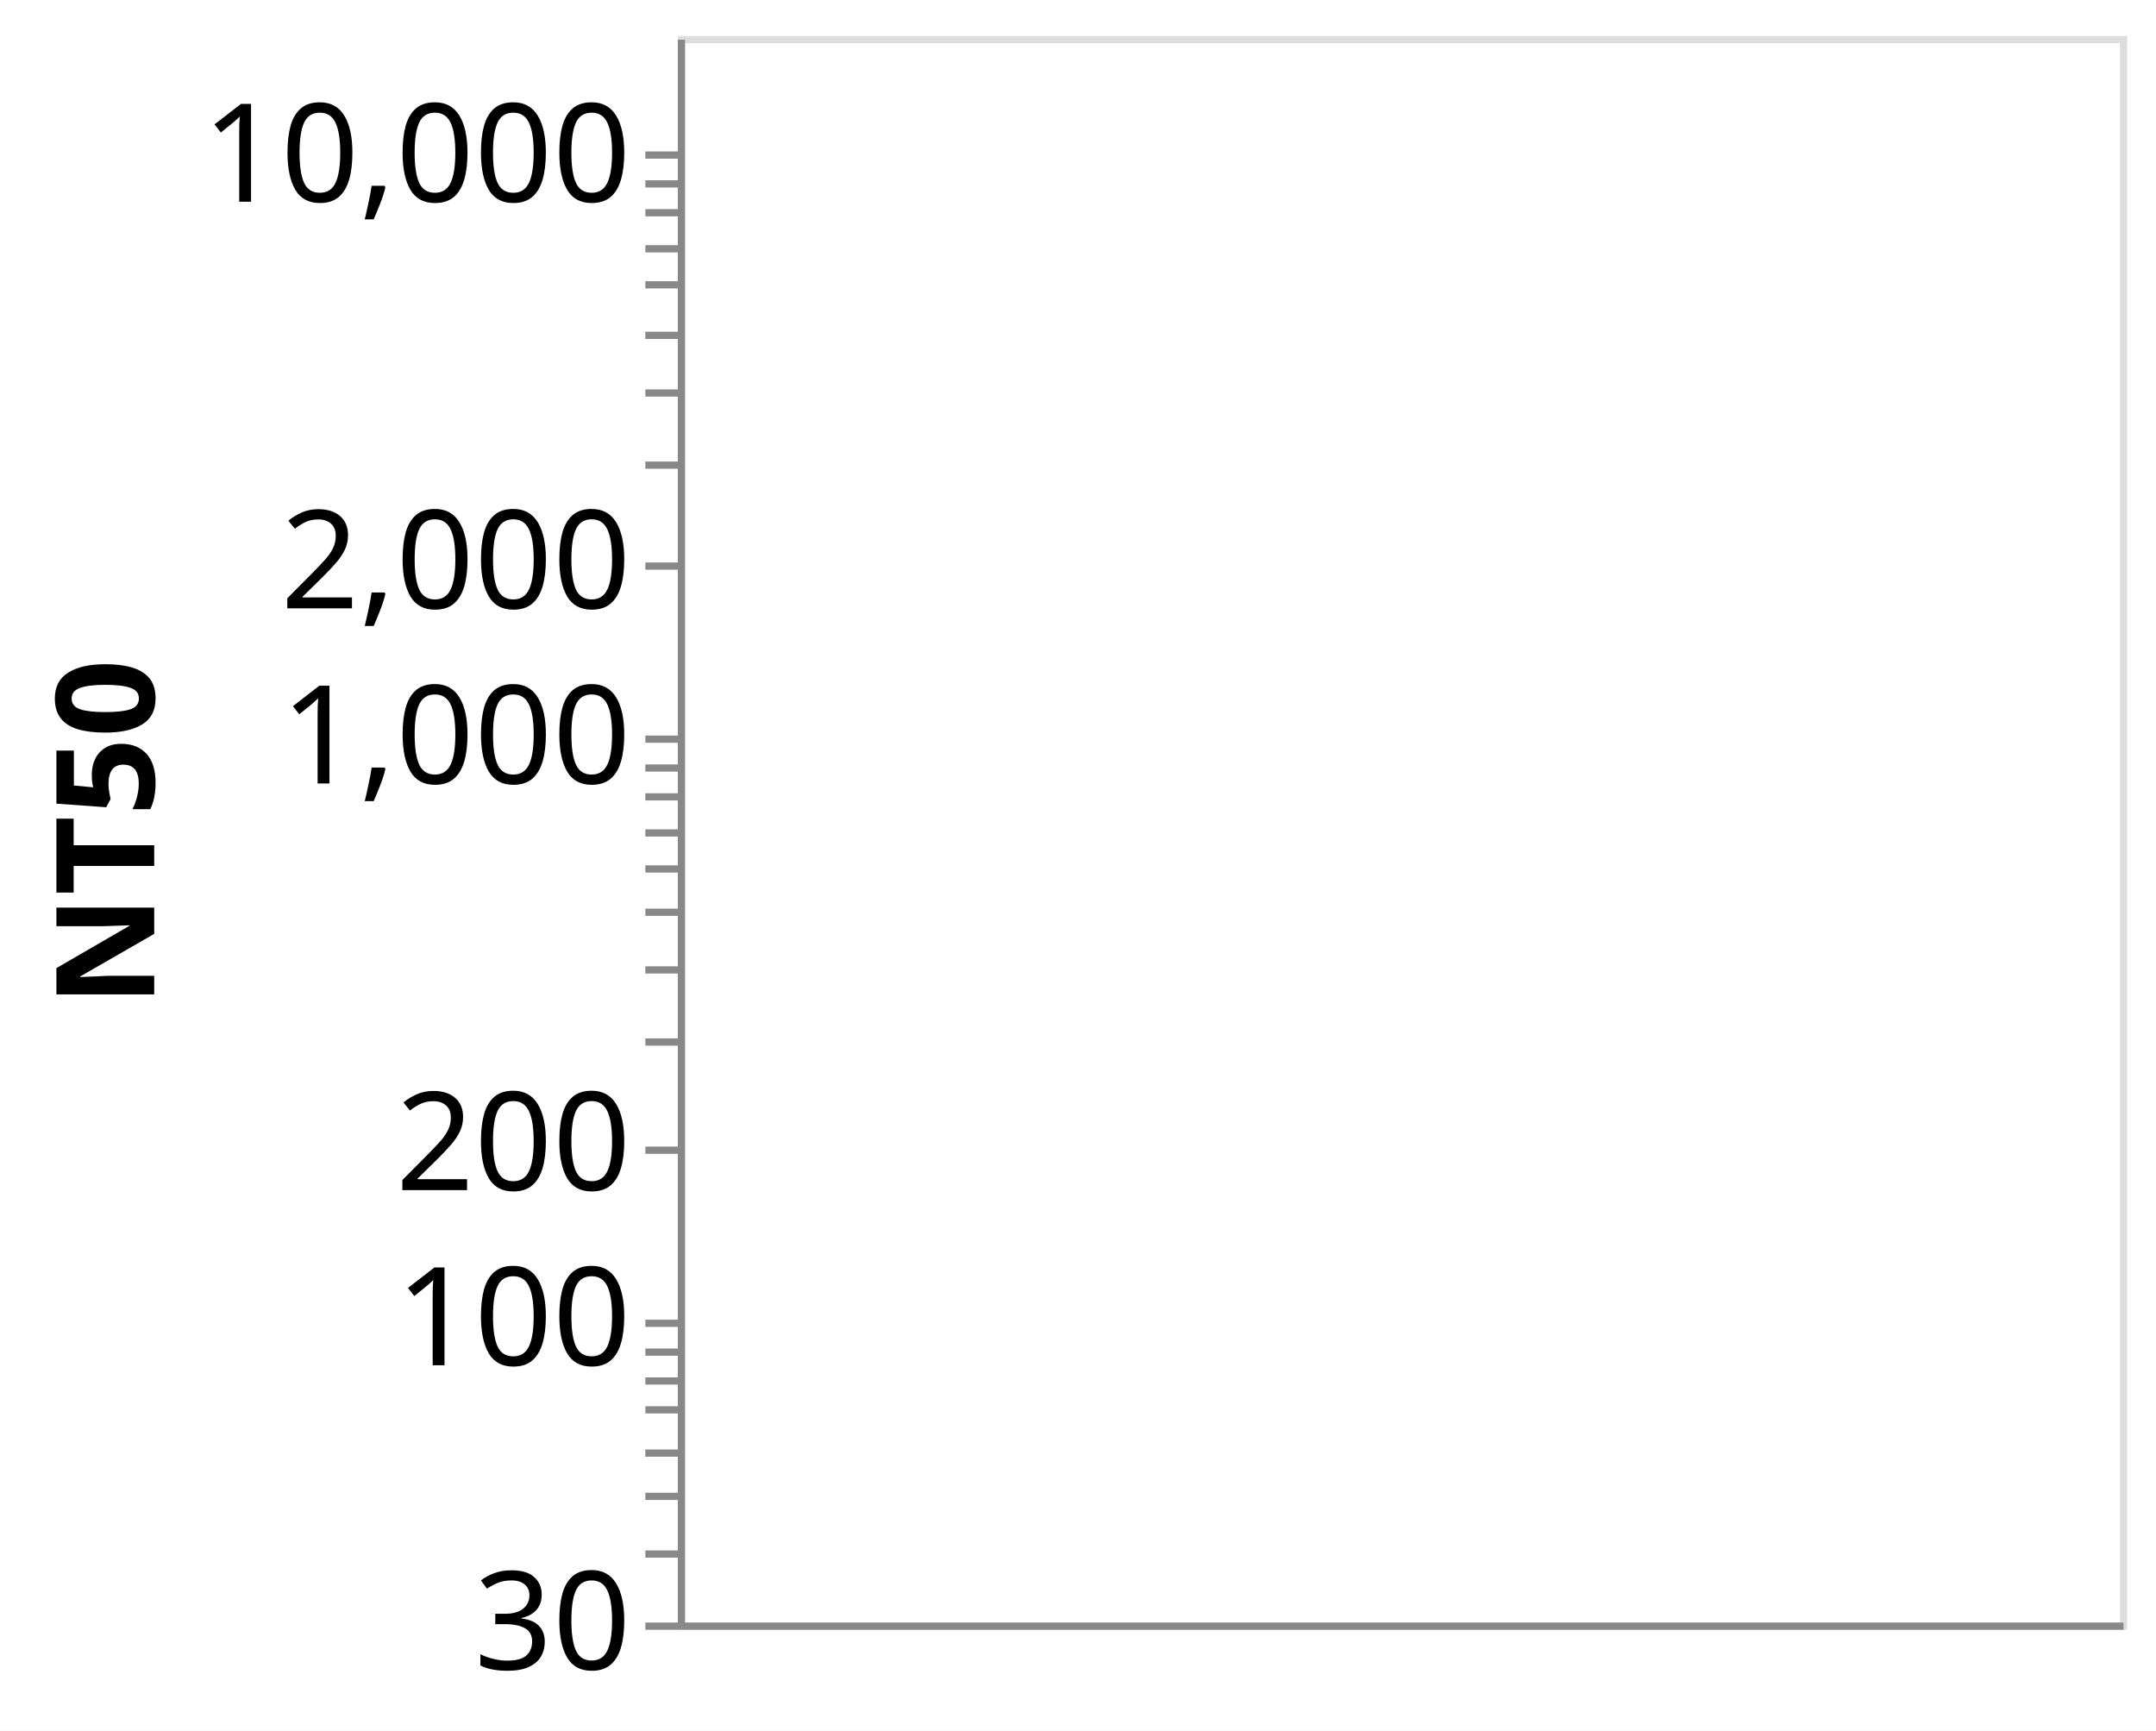
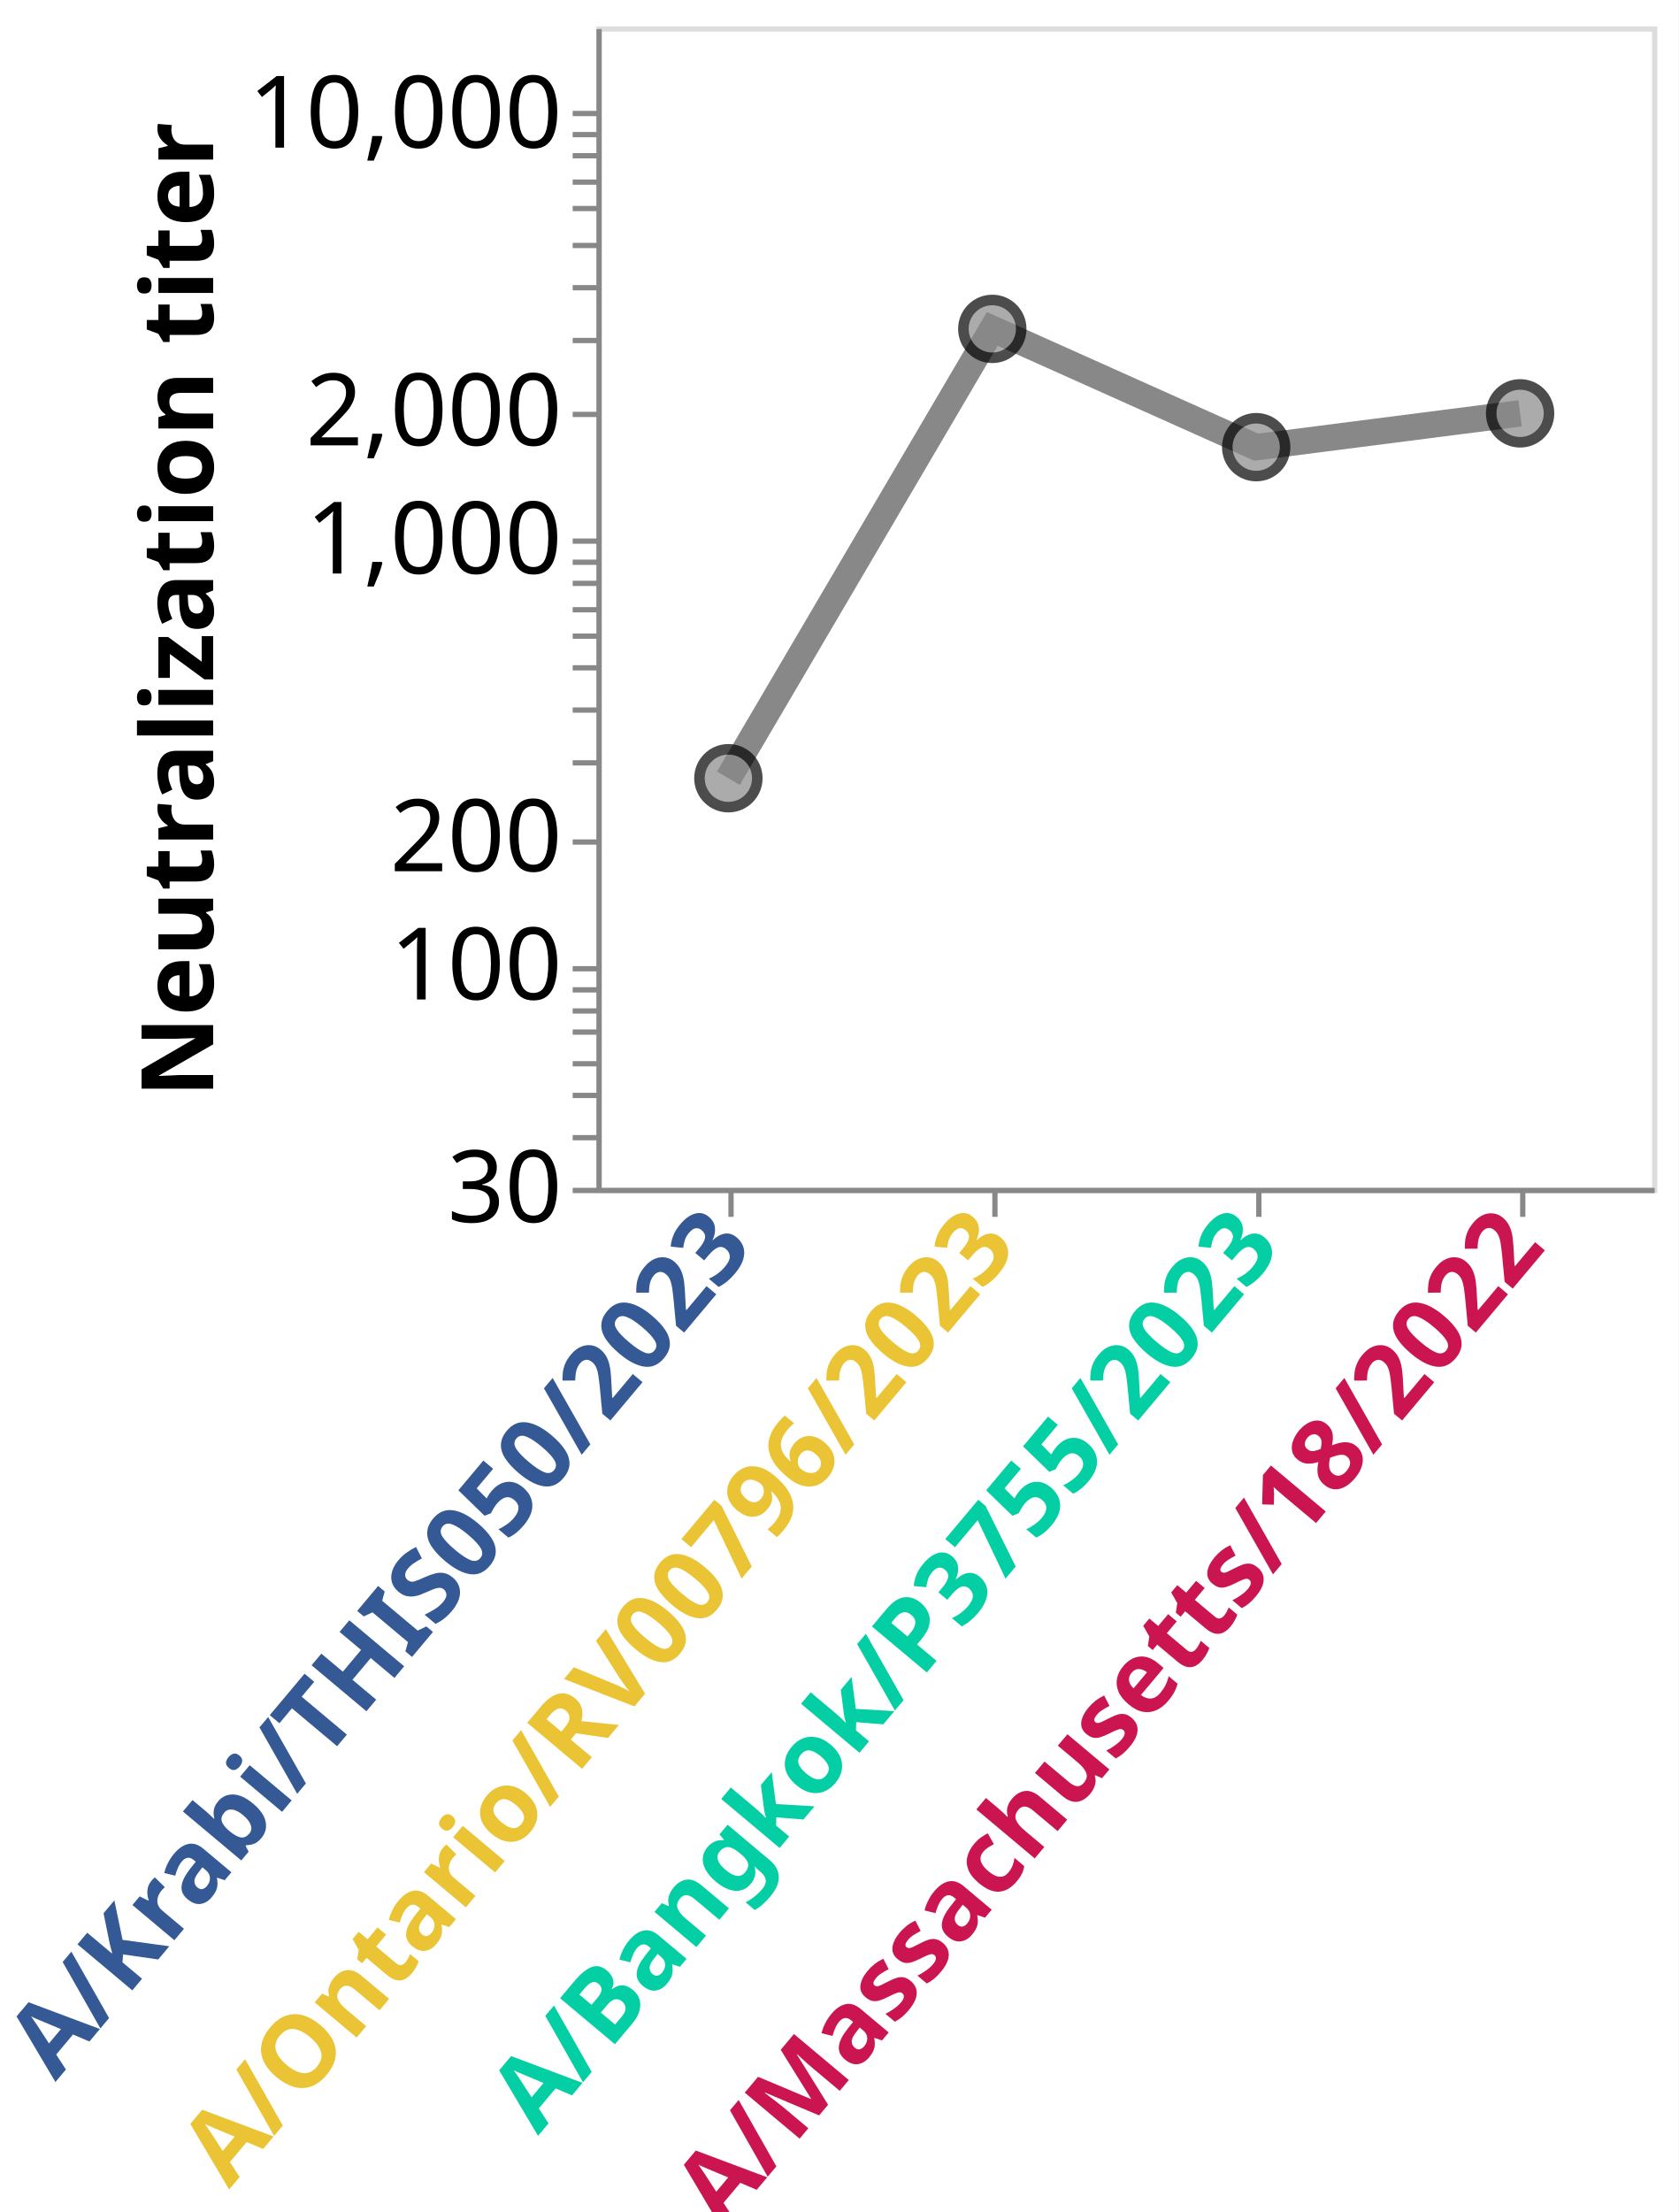
- <svg xmlns="http://www.w3.org/2000/svg" version="1.1" class="marks" width="299" height="240" viewBox="0 0 299 240">
-   <rect width="299" height="240" fill="white" />
-   <g fill="none" stroke-miterlimit="10" transform="translate(94,5)">
+ <svg xmlns="http://www.w3.org/2000/svg" version="1.1" class="marks" width="318" height="419" viewBox="0 0 318 419">
+   <rect width="318" height="419" fill="white" />
+   <g fill="none" stroke-miterlimit="10" transform="translate(113,5)">
    <g class="mark-group role-frame root" role="graphics-object" aria-roledescription="group mark container">
      <g transform="translate(0,0)">
        <path class="background" aria-hidden="true" d="M0.5,0.5h200v220h-200Z" stroke="#ddd" />
        <g>
-           <g class="mark-group role-axis" role="graphics-symbol" aria-roledescription="axis" aria-label="X-axis for a discrete scale with 0 values: ">
+           <g class="mark-group role-axis" role="graphics-symbol" aria-roledescription="axis" aria-label="X-axis for a discrete scale with 4 values: A/Krabi/THIS050/2023, A/Ontario/RV00796/2023, A/Bangkok/P3755/2023, A/Massachusetts/18/2022">
            <g transform="translate(0.5,220.5)">
              <path class="background" aria-hidden="true" d="M0,0h0v0h0Z" pointer-events="none" />
              <g>
-                 <g class="mark-rule role-axis-tick" pointer-events="none" />
-                 <g class="mark-text role-axis-label" pointer-events="none" />
+                 <g class="mark-rule role-axis-tick" pointer-events="none">
+                   <line transform="translate(25,0)" x2="0" y2="5" stroke="#888" stroke-width="1" opacity="1" />
+                   <line transform="translate(75,0)" x2="0" y2="5" stroke="#888" stroke-width="1" opacity="1" />
+                   <line transform="translate(125,0)" x2="0" y2="5" stroke="#888" stroke-width="1" opacity="1" />
+                   <line transform="translate(175,0)" x2="0" y2="5" stroke="#888" stroke-width="1" opacity="1" />
+                 </g>
+                 <g class="mark-text role-axis-label" pointer-events="none">
+                   <text text-anchor="end" transform="translate(25,7) rotate(310) translate(0,6)" font-family="sans-serif" font-size="19px" font-weight="bold" fill="#345995" opacity="1">A/Krabi/THIS050/2023</text>
+                   <text text-anchor="end" transform="translate(75,7) rotate(310) translate(0,6)" font-family="sans-serif" font-size="19px" font-weight="bold" fill="#eac435" opacity="1">A/Ontario/RV00796/2023</text>
+                   <text text-anchor="end" transform="translate(125,7) rotate(310) translate(0,6)" font-family="sans-serif" font-size="19px" font-weight="bold" fill="#03cea4" opacity="1">A/Bangkok/P3755/2023</text>
+                   <text text-anchor="end" transform="translate(175,7) rotate(310) translate(0,6)" font-family="sans-serif" font-size="19px" font-weight="bold" fill="#ca1551" opacity="1">A/Massachusetts/18/2022</text>
+                 </g>
                <g class="mark-rule role-axis-domain" pointer-events="none">
                  <line transform="translate(0,0)" x2="200" y2="0" stroke="#888" stroke-width="1" opacity="1" />
                </g>
              </g>
              <path class="foreground" aria-hidden="true" d="" pointer-events="none" display="none" />
            </g>
          </g>
-           <g class="mark-group role-axis" role="graphics-symbol" aria-roledescription="axis" aria-label="Y-axis titled 'NT50' for a log scale with values from 30 to 16,000">
+           <g class="mark-group role-axis" role="graphics-symbol" aria-roledescription="axis" aria-label="Y-axis titled 'Neutralization titer' for a log scale with values from 30 to 16,000">
            <g transform="translate(0.5,0.5)">
              <path class="background" aria-hidden="true" d="M0,0h0v0h0Z" pointer-events="none" />
              <g>
                <g class="mark-rule role-axis-tick" pointer-events="none">
                  <line transform="translate(0,220)" x2="-5" y2="0" stroke="#888" stroke-width="1" opacity="1" />
                  <line transform="translate(0,210)" x2="-5" y2="0" stroke="#888" stroke-width="1" opacity="1" />
                  <line transform="translate(0,202)" x2="-5" y2="0" stroke="#888" stroke-width="1" opacity="1" />
                  <line transform="translate(0,196)" x2="-5" y2="0" stroke="#888" stroke-width="1" opacity="1" />
                  <line transform="translate(0,190)" x2="-5" y2="0" stroke="#888" stroke-width="1" opacity="1" />
                  <line transform="translate(0,186)" x2="-5" y2="0" stroke="#888" stroke-width="1" opacity="1" />
                  <line transform="translate(0,182)" x2="-5" y2="0" stroke="#888" stroke-width="1" opacity="1" />
                  <line transform="translate(0,178)" x2="-5" y2="0" stroke="#888" stroke-width="1" opacity="1" />
                  <line transform="translate(0,154)" x2="-5" y2="0" stroke="#888" stroke-width="1" opacity="1" />
                  <line transform="translate(0,139)" x2="-5" y2="0" stroke="#888" stroke-width="1" opacity="1" />
                  <line transform="translate(0,129)" x2="-5" y2="0" stroke="#888" stroke-width="1" opacity="1" />
                  <line transform="translate(0,121)" x2="-5" y2="0" stroke="#888" stroke-width="1" opacity="1" />
                  <line transform="translate(0,115)" x2="-5" y2="0" stroke="#888" stroke-width="1" opacity="1" />
                  <line transform="translate(0,110)" x2="-5" y2="0" stroke="#888" stroke-width="1" opacity="1" />
                  <line transform="translate(0,105)" x2="-5" y2="0" stroke="#888" stroke-width="1" opacity="1" />
                  <line transform="translate(0,101)" x2="-5" y2="0" stroke="#888" stroke-width="1" opacity="1" />
                  <line transform="translate(0,97)" x2="-5" y2="0" stroke="#888" stroke-width="1" opacity="1" />
                  <line transform="translate(0,73)" x2="-5" y2="0" stroke="#888" stroke-width="1" opacity="1" />
                  <line transform="translate(0,59)" x2="-5" y2="0" stroke="#888" stroke-width="1" opacity="1" />
                  <line transform="translate(0,49)" x2="-5" y2="0" stroke="#888" stroke-width="1" opacity="1" />
                  <line transform="translate(0,41)" x2="-5" y2="0" stroke="#888" stroke-width="1" opacity="1" />
                  <line transform="translate(0,34)" x2="-5" y2="0" stroke="#888" stroke-width="1" opacity="1" />
                  <line transform="translate(0,29)" x2="-5" y2="0" stroke="#888" stroke-width="1" opacity="1" />
                  <line transform="translate(0,24)" x2="-5" y2="0" stroke="#888" stroke-width="1" opacity="1" />
                  <line transform="translate(0,20)" x2="-5" y2="0" stroke="#888" stroke-width="1" opacity="1" />
                  <line transform="translate(0,16)" x2="-5" y2="0" stroke="#888" stroke-width="1" opacity="1" />
                </g>
                <g class="mark-text role-axis-label" pointer-events="none">
                  <text text-anchor="end" transform="translate(-7,226)" font-family="sans-serif" font-size="19px" fill="#000" opacity="1">30</text>
                  <text text-anchor="end" transform="translate(-7,215.9206)" font-family="sans-serif" font-size="19px" fill="#000" opacity="1" />
                  <text text-anchor="end" transform="translate(-7,208.1024)" font-family="sans-serif" font-size="19px" fill="#000" opacity="1" />
                  <text text-anchor="end" transform="translate(-7,201.7145)" font-family="sans-serif" font-size="19px" fill="#000" opacity="1" />
                  <text text-anchor="end" transform="translate(-7,196.3136)" font-family="sans-serif" font-size="19px" fill="#000" opacity="1" />
                  <text text-anchor="end" transform="translate(-7,191.6351)" font-family="sans-serif" font-size="19px" fill="#000" opacity="1" />
                  <text text-anchor="end" transform="translate(-7,187.5084)" font-family="sans-serif" font-size="19px" fill="#000" opacity="1" />
                  <text text-anchor="end" transform="translate(-7,183.8169)" font-family="sans-serif" font-size="19px" fill="#000" opacity="1">100</text>
                  <text text-anchor="end" transform="translate(-7,159.5314)" font-family="sans-serif" font-size="19px" fill="#000" opacity="1">200</text>
                  <text text-anchor="end" transform="translate(-7,145.3252)" font-family="sans-serif" font-size="19px" fill="#000" opacity="0">300</text>
                  <text text-anchor="end" transform="translate(-7,135.2458)" font-family="sans-serif" font-size="19px" fill="#000" opacity="1" />
                  <text text-anchor="end" transform="translate(-7,127.4276)" font-family="sans-serif" font-size="19px" fill="#000" opacity="1" />
                  <text text-anchor="end" transform="translate(-7,121.0397)" font-family="sans-serif" font-size="19px" fill="#000" opacity="1" />
                  <text text-anchor="end" transform="translate(-7,115.6388)" font-family="sans-serif" font-size="19px" fill="#000" opacity="1" />
                  <text text-anchor="end" transform="translate(-7,110.9603)" font-family="sans-serif" font-size="19px" fill="#000" opacity="1" />
                  <text text-anchor="end" transform="translate(-7,106.8336)" font-family="sans-serif" font-size="19px" fill="#000" opacity="1" />
                  <text text-anchor="end" transform="translate(-7,103.1421)" font-family="sans-serif" font-size="19px" fill="#000" opacity="1">1,000</text>
                  <text text-anchor="end" transform="translate(-7,78.85658)" font-family="sans-serif" font-size="19px" fill="#000" opacity="1">2,000</text>
                  <text text-anchor="end" transform="translate(-7,64.65046)" font-family="sans-serif" font-size="19px" fill="#000" opacity="0">3,000</text>
                  <text text-anchor="end" transform="translate(-7,54.57105)" font-family="sans-serif" font-size="19px" fill="#000" opacity="1" />
                  <text text-anchor="end" transform="translate(-7,46.75286)" font-family="sans-serif" font-size="19px" fill="#000" opacity="1" />
                  <text text-anchor="end" transform="translate(-7,40.36493)" font-family="sans-serif" font-size="19px" fill="#000" opacity="1" />
                  <text text-anchor="end" transform="translate(-7,34.96401)" font-family="sans-serif" font-size="19px" fill="#000" opacity="1" />
                  <text text-anchor="end" transform="translate(-7,30.28553)" font-family="sans-serif" font-size="19px" fill="#000" opacity="1" />
                  <text text-anchor="end" transform="translate(-7,26.15881)" font-family="sans-serif" font-size="19px" fill="#000" opacity="1" />
                  <text text-anchor="end" transform="translate(-7,22.46733)" font-family="sans-serif" font-size="19px" fill="#000" opacity="1">10,000</text>
                </g>
                <g class="mark-rule role-axis-domain" pointer-events="none">
                  <line transform="translate(0,220)" x2="0" y2="-220" stroke="#888" stroke-width="1" opacity="1" />
                </g>
                <g class="mark-text role-axis-title" pointer-events="none">
-                   <text text-anchor="middle" transform="translate(-69.11328,110) rotate(-90) translate(0,-4)" font-family="sans-serif" font-size="19px" font-weight="bold" fill="#000" opacity="1">NT50</text>
+                   <text text-anchor="middle" transform="translate(-69.11328,110) rotate(-90) translate(0,-4)" font-family="sans-serif" font-size="19px" font-weight="bold" fill="#000" opacity="1">Neutralization titer</text>
                </g>
              </g>
              <path class="foreground" aria-hidden="true" d="" pointer-events="none" display="none" />
            </g>
          </g>
-           <g class="mark-group role-scope layer_0_pathgroup" role="graphics-object" aria-roledescription="group mark container" />
-           <g class="mark-symbol role-mark layer_1_marks" role="graphics-symbol" aria-roledescription="symbol mark container" />
+           <g class="mark-group role-scope layer_0_pathgroup" role="graphics-object" aria-roledescription="group mark container">
+             <g transform="translate(0,0)">
+               <path class="background" aria-hidden="true" d="M0,0h200v220h-200Z" />
+               <g>
+                 <g class="mark-line role-mark layer_0_marks" role="graphics-object" aria-roledescription="line mark container">
+                   <path aria-label="virus: A/Krabi/THIS050/2023; titer: 274.7; serum: SCH23_y2009_s007" role="graphics-symbol" aria-roledescription="line mark" d="M25,142.412L75,57.299L125,79.703L175,73.297" stroke="rgb(136, 136, 136)" stroke-width="5" />
+                 </g>
+               </g>
+               <path class="foreground" aria-hidden="true" d="" display="none" />
+             </g>
+           </g>
+           <g class="mark-symbol role-mark layer_1_marks" role="graphics-object" aria-roledescription="symbol mark container">
+             <path aria-label="virus: A/Bangkok/P3755/2023; titer: 1645; serum: SCH23_y2009_s007" role="graphics-symbol" aria-roledescription="point" transform="translate(125,79.70297)" d="M5.477,0A5.477,5.477,0,1,1,-5.477,0A5.477,5.477,0,1,1,5.477,0" fill="rgb(136, 136, 136)" stroke="black" stroke-width="2" opacity="0.7" />
+             <path aria-label="virus: A/Krabi/THIS050/2023; titer: 274.7; serum: SCH23_y2009_s007" role="graphics-symbol" aria-roledescription="point" transform="translate(25,142.4121)" d="M5.477,0A5.477,5.477,0,1,1,-5.477,0A5.477,5.477,0,1,1,5.477,0" fill="rgb(136, 136, 136)" stroke="black" stroke-width="2" opacity="0.7" />
+             <path aria-label="virus: A/Massachusetts/18/2022; titer: 1975; serum: SCH23_y2009_s007" role="graphics-symbol" aria-roledescription="point" transform="translate(175,73.2973)" d="M5.477,0A5.477,5.477,0,1,1,-5.477,0A5.477,5.477,0,1,1,5.477,0" fill="rgb(136, 136, 136)" stroke="black" stroke-width="2" opacity="0.7" />
+             <path aria-label="virus: A/Ontario/RV00796/2023; titer: 3118; serum: SCH23_y2009_s007" role="graphics-symbol" aria-roledescription="point" transform="translate(75,57.29876)" d="M5.477,0A5.477,5.477,0,1,1,-5.477,0A5.477,5.477,0,1,1,5.477,0" fill="rgb(136, 136, 136)" stroke="black" stroke-width="2" opacity="0.7" />
+           </g>
        </g>
        <path class="foreground" aria-hidden="true" d="" display="none" />
      </g>
    </g>
  </g>
</svg>
